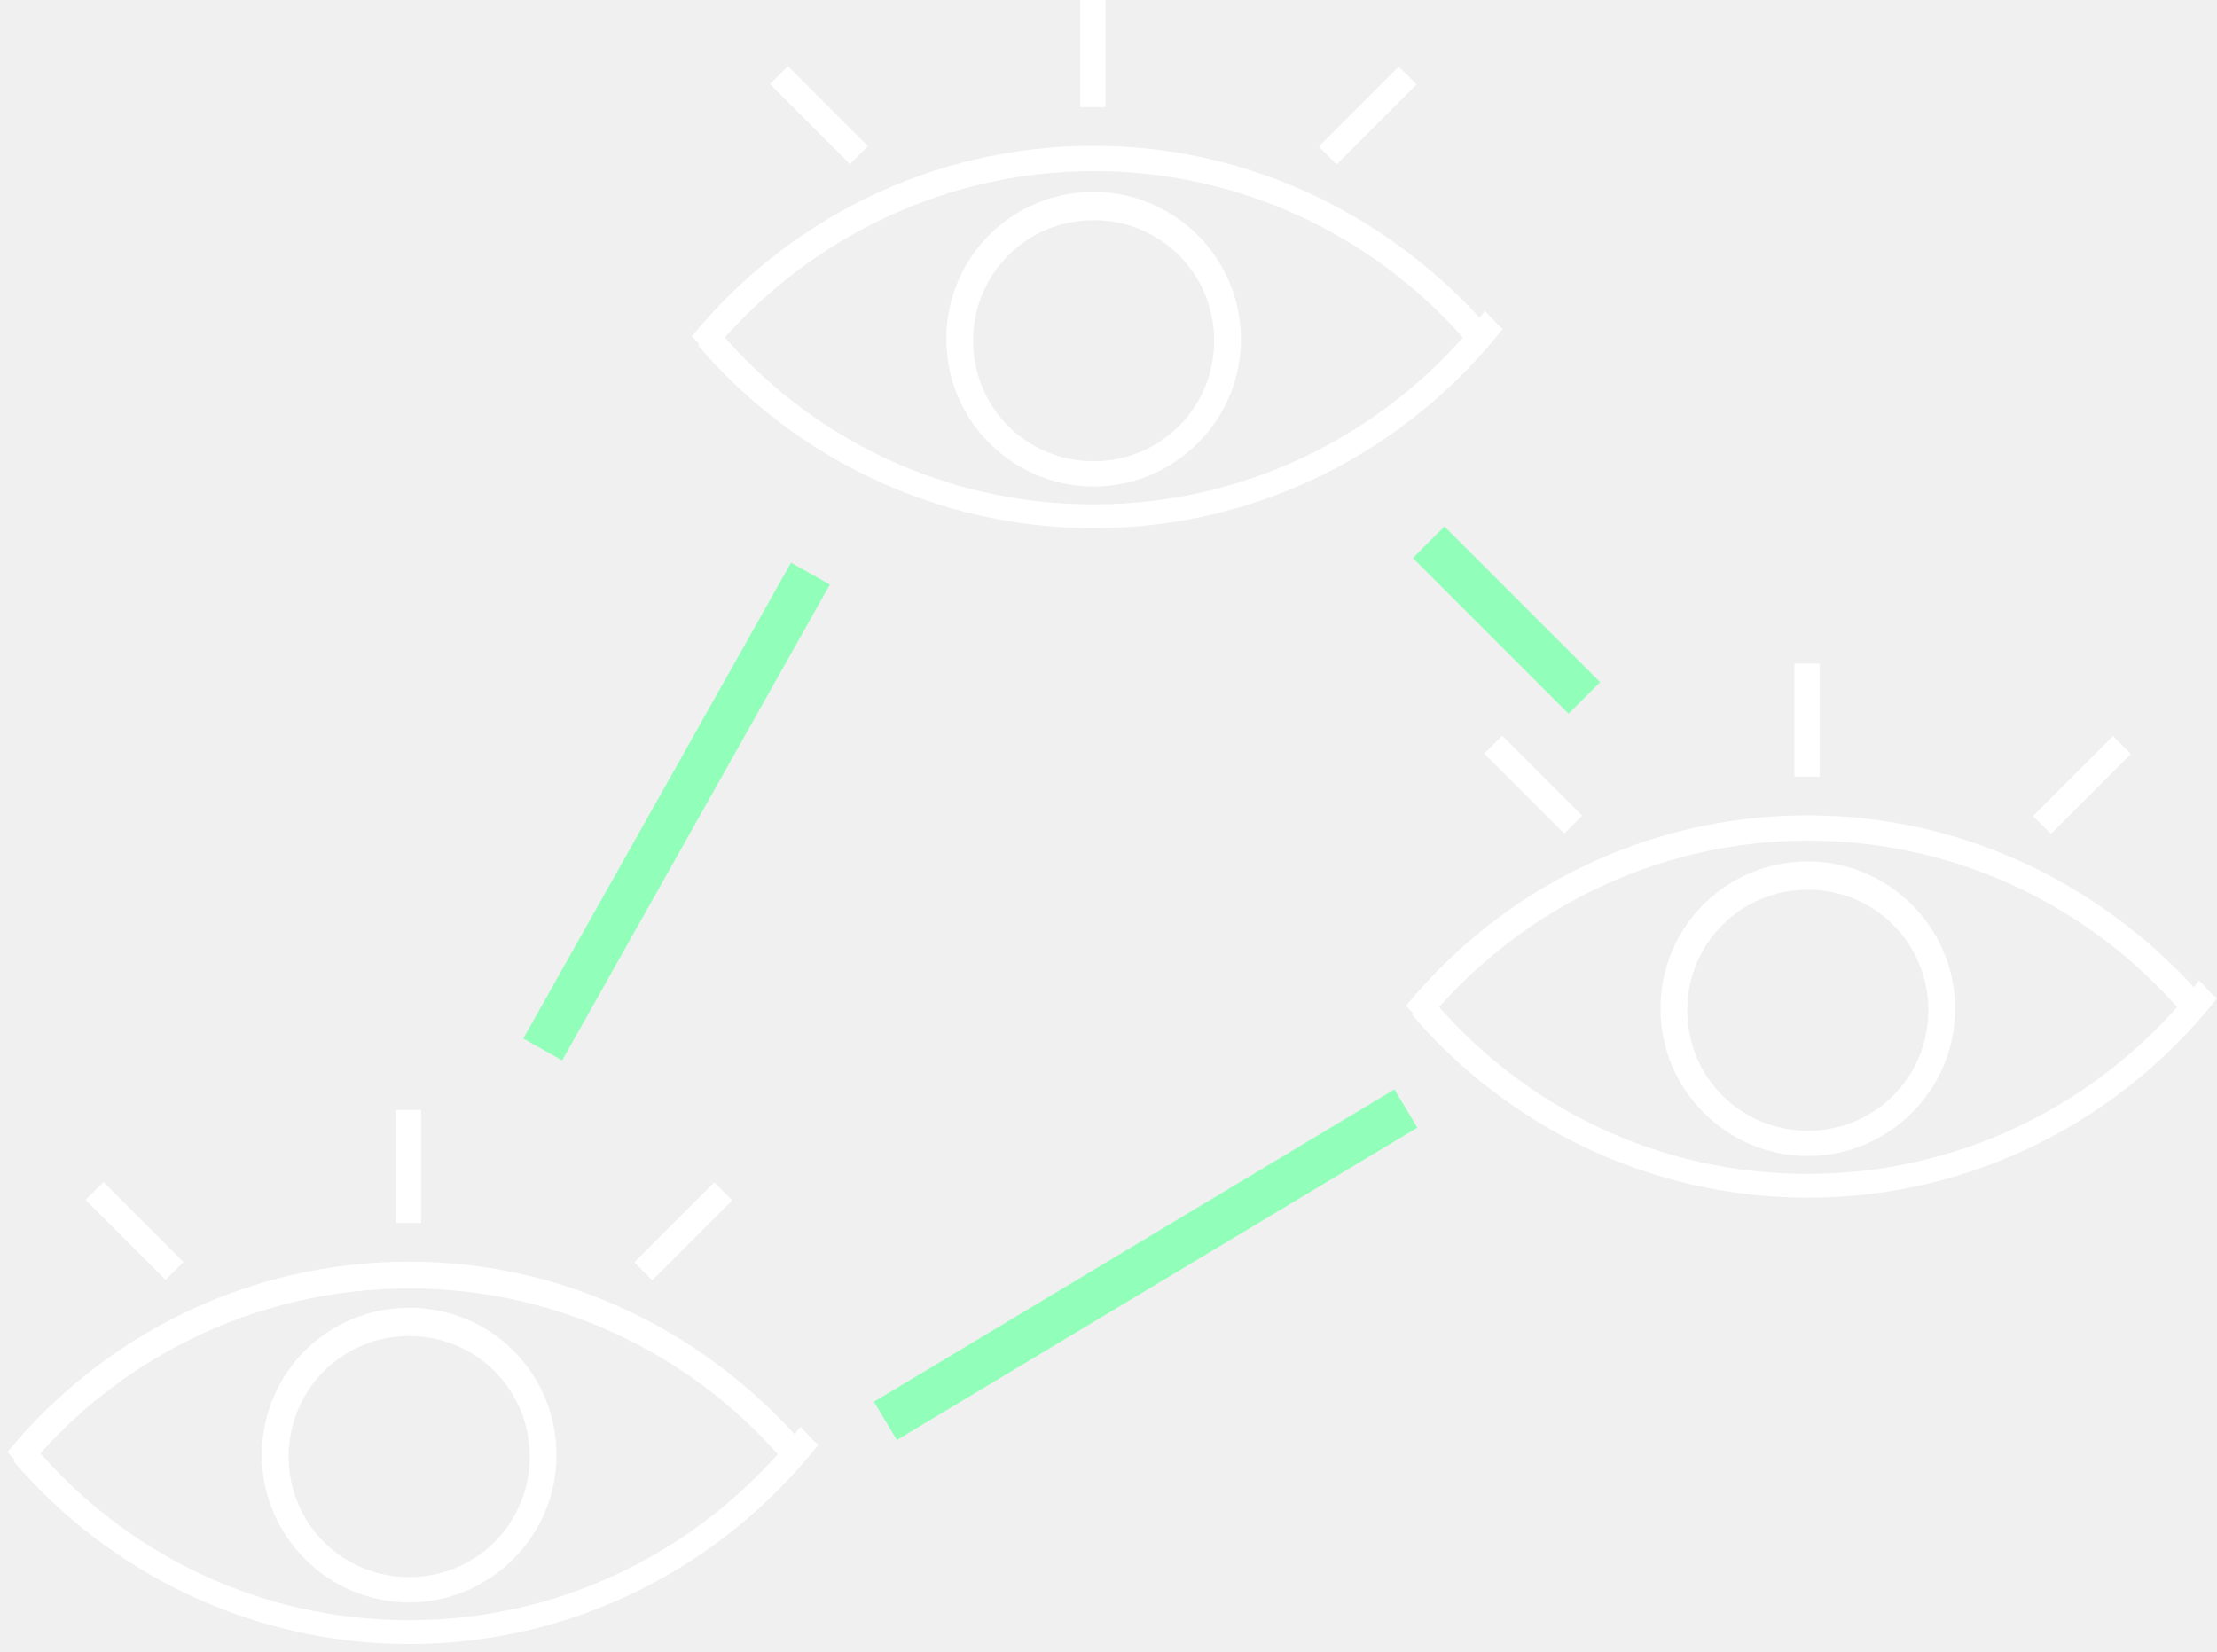
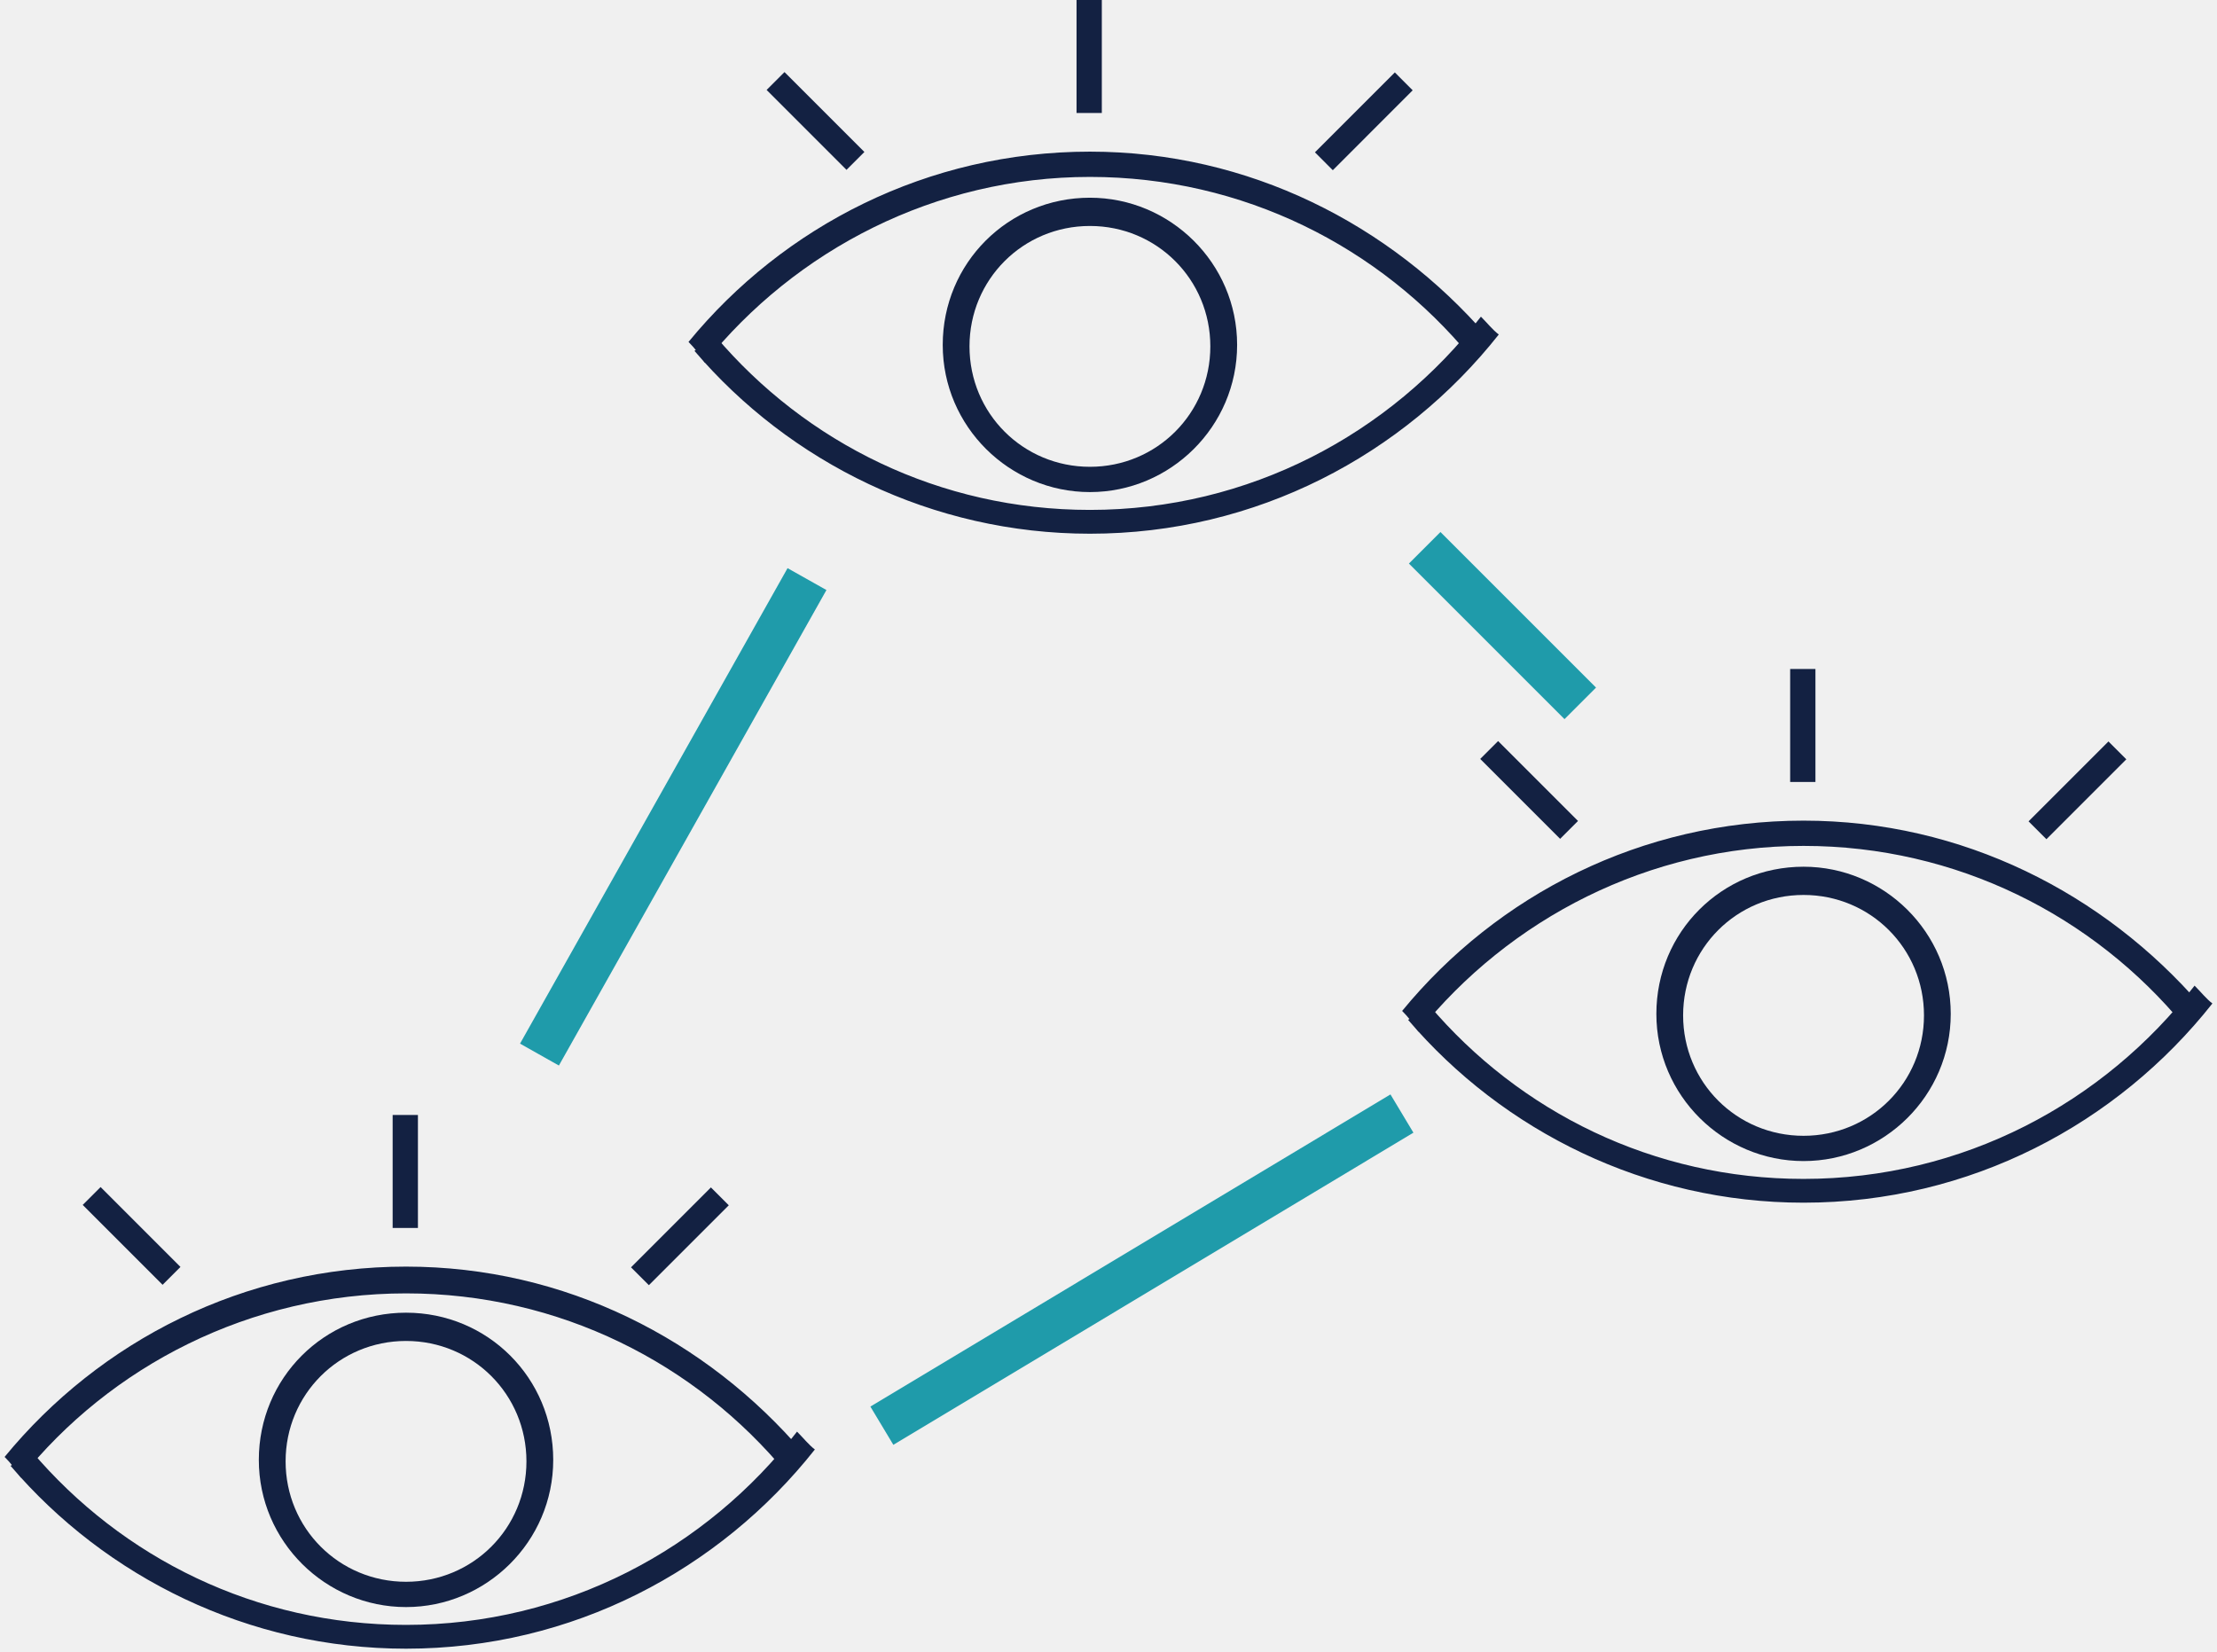
- <svg xmlns="http://www.w3.org/2000/svg" version="1.1" id="Warstwa_1" x="0px" y="0px" viewBox="0 0 149 111" style="enable-background:new 0 0 149 111;" xml:space="preserve">
-   <style type="text/css">
- 	.st0{fill:#FFFFFF;}
- 	.st1{fill:#91FFBA;}
- </style>
-   <g>
-     <path class="st0" d="M27.5,84.8c-10.9,0-20.6,5-27,12.8c0.4,0.4,0.8,0.9,1.1,1.4C7.6,91.5,17,86.6,27.5,86.6   c10.3,0,19.5,4.7,25.6,12.1c0.3-0.5,0.7-1,1.1-1.4C47.7,89.7,38.2,84.8,27.5,84.8z" />
-   </g>
-   <g>
-     <path class="st0" d="M53.8,95.9c-6.1,7.9-15.6,13-26.3,13c-10.1,0-19.1-4.5-25.2-11.7c-0.4,0.4-0.9,0.7-1.4,1   c6.4,7.5,16,12.3,26.6,12.3c11.2,0,21.1-5.3,27.5-13.4C54.6,96.8,54.2,96.3,53.8,95.9z" />
-   </g>
-   <g>
-     <path class="st0" d="M27.5,107.7c-5.4,0-9.9-4.4-9.9-9.9s4.4-9.9,9.9-9.9s9.9,4.4,9.9,9.9S32.9,107.7,27.5,107.7z M27.5,89.8   c-4.5,0-8.1,3.6-8.1,8.1c0,4.5,3.6,8.1,8.1,8.1s8.1-3.6,8.1-8.1C35.6,93.4,32,89.8,27.5,89.8z" />
-   </g>
-   <g>
-     <rect x="8.2" y="78.9" transform="matrix(0.7071 -0.7071 0.7071 0.7071 -55.8351 30.6578)" class="st0" width="1.7" height="7.6" />
-   </g>
-   <g>
-     <rect x="26.6" y="74.6" class="st0" width="1.7" height="7.6" />
-   </g>
-   <g>
-     <rect x="42.1" y="81.9" transform="matrix(0.7071 -0.7071 0.7071 0.7071 -45.0467 56.7034)" class="st0" width="7.6" height="1.7" />
-   </g>
-   <g>
-     <path class="st0" d="M73.5,9.8c-10.9,0-20.6,5-27,12.8c0.4,0.4,0.8,0.9,1.1,1.4c6.1-7.6,15.5-12.5,25.9-12.5   c10.3,0,19.5,4.7,25.6,12.1c0.3-0.5,0.7-1,1.1-1.4C93.7,14.7,84.2,9.8,73.5,9.8z" />
-   </g>
-   <g>
-     <path class="st0" d="M99.8,20.9c-6.1,7.9-15.6,13-26.3,13c-10.1,0-19.1-4.5-25.2-11.7c-0.4,0.4-0.9,0.7-1.4,1   c6.4,7.5,16,12.3,26.6,12.3c11.2,0,21.1-5.3,27.5-13.4C100.6,21.8,100.2,21.3,99.8,20.9z" />
-   </g>
-   <g>
-     <path class="st0" d="M73.5,32.7c-5.4,0-9.9-4.4-9.9-9.9s4.4-9.9,9.9-9.9c5.4,0,9.9,4.4,9.9,9.9S78.9,32.7,73.5,32.7z M73.5,14.8   c-4.5,0-8.1,3.6-8.1,8.1S69,31,73.5,31c4.5,0,8.1-3.6,8.1-8.1S78,14.8,73.5,14.8z" />
-   </g>
-   <g>
-     <rect x="54.2" y="3.9" transform="matrix(0.7071 -0.7071 0.7071 0.7071 10.671 41.2177)" class="st0" width="1.7" height="7.6" />
-   </g>
-   <g>
-     <rect x="72.6" y="-0.4" class="st0" width="1.7" height="7.6" />
-   </g>
-   <g>
-     <rect x="88.1" y="6.9" transform="matrix(0.7071 -0.7071 0.7071 0.7071 21.4594 67.2633)" class="st0" width="7.6" height="1.7" />
-   </g>
-   <g>
-     <path class="st0" d="M121.5,54.8c-10.9,0-20.6,5-27,12.8c0.4,0.4,0.8,0.9,1.1,1.4c6.1-7.6,15.5-12.5,25.9-12.5   c10.3,0,19.5,4.7,25.6,12.1c0.3-0.5,0.7-1,1.1-1.4C141.7,59.7,132.2,54.8,121.5,54.8z" />
-   </g>
-   <g>
-     <path class="st0" d="M147.8,65.9c-6.1,7.9-15.6,13-26.3,13c-10.1,0-19.1-4.5-25.2-11.7c-0.4,0.4-0.9,0.7-1.4,1   c6.4,7.5,16,12.3,26.6,12.3c11.2,0,21.1-5.3,27.5-13.4C148.6,66.8,148.2,66.3,147.8,65.9z" />
-   </g>
-   <g>
-     <path class="st0" d="M121.5,77.7c-5.4,0-9.9-4.4-9.9-9.9s4.4-9.9,9.9-9.9c5.4,0,9.9,4.4,9.9,9.9S126.9,77.7,121.5,77.7z    M121.5,59.8c-4.5,0-8.1,3.6-8.1,8.1c0,4.5,3.6,8.1,8.1,8.1c4.5,0,8.1-3.6,8.1-8.1C129.6,63.4,126,59.8,121.5,59.8z" />
-   </g>
-   <g>
-     <rect x="102.2" y="48.9" transform="matrix(0.7071 -0.7071 0.7071 0.7071 -7.09 88.339)" class="st0" width="1.7" height="7.6" />
-   </g>
-   <g>
-     <rect x="120.6" y="44.6" class="st0" width="1.7" height="7.6" />
-   </g>
-   <g>
-     <rect x="136.1" y="51.9" transform="matrix(0.7071 -0.7071 0.7071 0.7071 3.6985 114.3847)" class="st0" width="7.6" height="1.7" />
-   </g>
-   <g>
-     <rect x="27.1" y="53" transform="matrix(0.4903 -0.8715 0.8715 0.4903 -24.3084 67.4337)" class="st1" width="36.7" height="3" />
-   </g>
-   <g>
-     <rect x="99.8" y="34.3" transform="matrix(0.7071 -0.7071 0.7071 0.7071 0.1337 83.8229)" class="st1" width="3" height="14.8" />
-   </g>
-   <g>
-     <rect x="56.6" y="83.5" transform="matrix(0.8574 -0.5146 0.5146 0.8574 -32.7647 51.7477)" class="st1" width="40.8" height="3" />
+ <svg xmlns="http://www.w3.org/2000/svg" width="100%" height="100%" viewBox="0 0 149 111" version="1.1" xml:space="preserve" style="fill-rule:evenodd;clip-rule:evenodd;stroke-linejoin:round;stroke-miterlimit:2;">
+   <circle cx="72.168" cy="55.406" r="55.406" style="fill-opacity:0;" />
+   <g id="Layer1">
+     <path d="M27.289,85.132c-10.892,0 -20.585,4.997 -26.98,12.791c0.4,0.398 0.8,0.898 1.1,1.398c5.995,-7.494 15.387,-12.39 25.88,-12.39c10.291,0 19.483,4.696 25.578,12.09c0.3,-0.5 0.7,-1 1.1,-1.398c-6.495,-7.594 -15.987,-12.491 -26.678,-12.491Z" style="fill:#132142;fill-rule:nonzero;" />
+     <path d="M53.567,96.223c-6.095,7.895 -15.587,12.99 -26.278,12.99c-10.094,0 -19.086,-4.496 -25.18,-11.69c-0.4,0.4 -0.9,0.698 -1.4,0.998c6.395,7.494 15.987,12.291 26.58,12.291c11.189,0 21.083,-5.297 27.477,-13.389c-0.399,-0.3 -0.799,-0.8 -1.199,-1.2Z" style="fill:#132142;fill-rule:nonzero;" />
+     <path d="M27.289,108.015c-5.397,0 -9.894,-4.397 -9.894,-9.894c0,-5.495 4.397,-9.892 9.894,-9.892c5.495,0 9.892,4.397 9.892,9.892c0,5.497 -4.497,9.894 -9.892,9.894Zm0,-17.886c-4.497,0 -8.094,3.597 -8.094,8.092c0,4.497 3.597,8.094 8.094,8.094c4.495,0 8.092,-3.597 8.092,-8.094c0,-4.495 -3.597,-8.092 -8.092,-8.092Z" style="fill:#132142;fill-rule:nonzero;" />
+     <path d="M6.761,79.784l-1.202,1.201l5.369,5.37l1.201,-1.201l-5.368,-5.37Z" style="fill:#132142;" />
+     <rect x="26.389" y="74.94" width="1.699" height="7.594" style="fill:#132142;" />
+     <path d="M47.779,79.809l-5.37,5.37l1.201,1.201l5.37,-5.37l-1.201,-1.201Z" style="fill:#132142;" />
+     <path d="M73.252,10.192c-10.891,0 -20.585,4.996 -26.979,12.79c0.399,0.399 0.799,0.899 1.099,1.398c6.095,-7.594 15.488,-12.489 25.88,-12.489c10.292,0 19.484,4.695 25.578,12.089c0.3,-0.499 0.7,-0.998 1.1,-1.397c-6.495,-7.495 -15.986,-12.391 -26.678,-12.391Z" style="fill:#132142;fill-rule:nonzero;" />
+     <path d="M99.53,21.283c-6.095,7.894 -15.586,12.989 -26.278,12.989c-10.093,0 -19.085,-4.495 -25.18,-11.689c-0.4,0.399 -0.9,0.698 -1.4,0.998c6.395,7.494 15.989,12.291 26.58,12.291c11.19,0 21.083,-5.297 27.478,-13.389c-0.4,-0.3 -0.8,-0.8 -1.2,-1.2Z" style="fill:#132142;fill-rule:nonzero;" />
+     <path d="M73.252,33.074c-5.396,0 -9.893,-4.397 -9.893,-9.893c0,-5.495 4.397,-9.892 9.893,-9.892c5.395,0 9.892,4.397 9.892,9.892c0,5.496 -4.497,9.893 -9.892,9.893Zm0,-17.886c-4.497,0 -8.094,3.598 -8.094,8.093c0,4.497 3.597,8.094 8.094,8.094c4.495,0 8.092,-3.597 8.092,-8.094c0,-4.495 -3.597,-8.093 -8.092,-8.093Z" style="fill:#132142;fill-rule:nonzero;" />
+     <path d="M52.724,4.845l-1.201,1.201l5.369,5.37l1.202,-1.201l-5.37,-5.37Z" style="fill:#132142;" />
+     <rect x="72.352" y="0" width="1.699" height="7.594" style="fill:#132142;" />
+     <path d="M93.744,4.868l-5.37,5.37l1.201,1.202l5.368,-5.37l-1.199,-1.202Z" style="fill:#132142;" />
+     <path d="M121.213,55.157c-10.891,0 -20.583,4.995 -26.978,12.789c0.4,0.4 0.798,0.9 1.098,1.4c6.097,-7.595 15.488,-12.491 25.88,-12.491c10.292,0 19.485,4.696 25.58,12.091c0.3,-0.5 0.7,-1 1.1,-1.4c-6.497,-7.494 -15.988,-12.389 -26.68,-12.389Z" style="fill:#132142;fill-rule:nonzero;" />
+     <path d="M147.493,66.247c-6.097,7.894 -15.588,12.99 -26.28,12.99c-10.092,0 -19.084,-4.497 -25.18,-11.691c-0.4,0.4 -0.9,0.7 -1.398,1c6.395,7.494 15.986,12.289 26.578,12.289c11.191,0 21.083,-5.295 27.478,-13.389c-0.399,-0.3 -0.798,-0.8 -1.198,-1.199Z" style="fill:#132142;fill-rule:nonzero;" />
+     <path d="M121.213,78.038c-5.395,0 -9.892,-4.397 -9.892,-9.892c0,-5.497 4.397,-9.892 9.892,-9.892c5.397,0 9.892,4.395 9.892,9.892c0,5.495 -4.495,9.892 -9.892,9.892Zm0,-17.886c-4.497,0 -8.094,3.597 -8.094,8.094c0,4.497 3.597,8.094 8.094,8.094c4.497,0 8.094,-3.597 8.094,-8.094c0,-4.497 -3.597,-8.094 -8.094,-8.094Z" style="fill:#132142;fill-rule:nonzero;" />
+     <path d="M100.685,49.809l-1.202,1.201l5.37,5.37l1.202,-1.201l-5.37,-5.37Z" style="fill:#132142;" />
+     <rect x="120.313" y="44.964" width="1.699" height="7.594" style="fill:#132142;" />
+     <path d="M141.705,49.834l-5.37,5.37l1.201,1.201l5.37,-5.37l-1.201,-1.201Z" style="fill:#132142;" />
+     <path d="M52.93,38.187l-17.98,31.958l2.612,1.472l17.981,-31.96l-2.613,-1.47Z" style="fill:#1f9baa;" />
+     <path d="M96.809,35.758l-2.119,2.12l10.457,10.456l2.119,-2.119l-10.457,-10.457Z" style="fill:#1f9baa;" />
+     <path d="M93.45,73.559l-34.953,20.98l1.543,2.571l34.953,-20.98l-1.543,-2.571Z" style="fill:#1f9baa;" />
  </g>
</svg>
